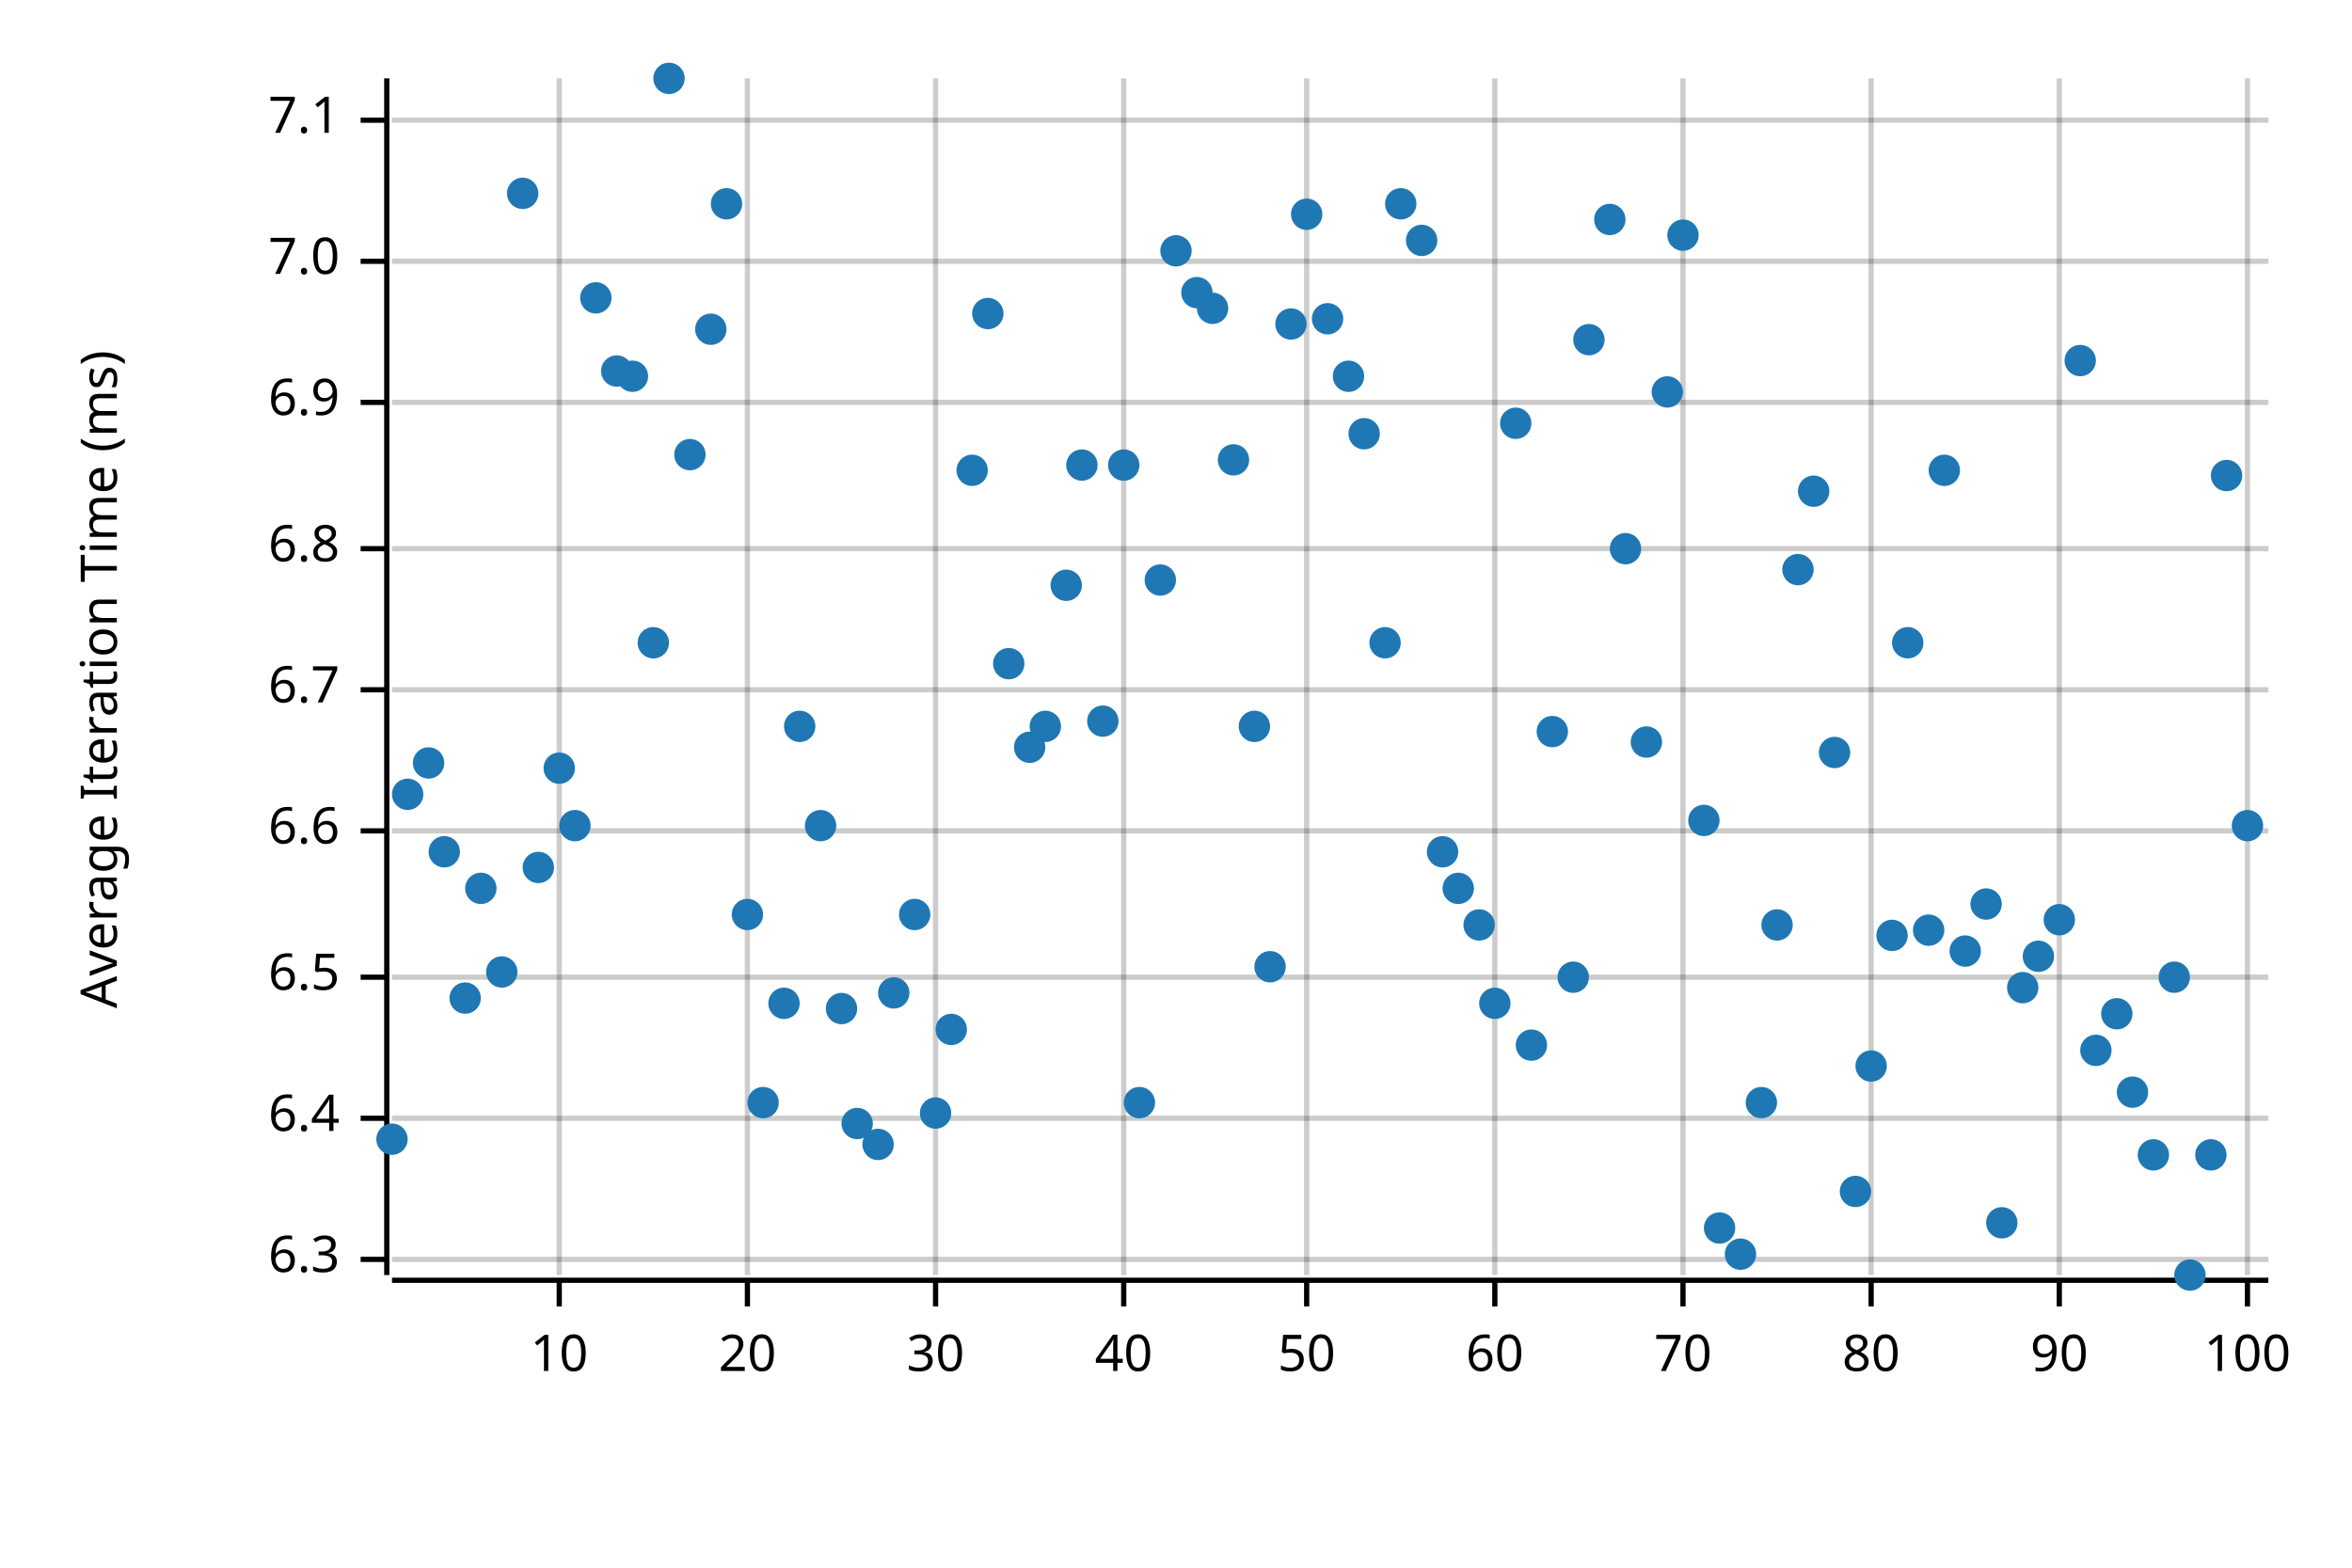
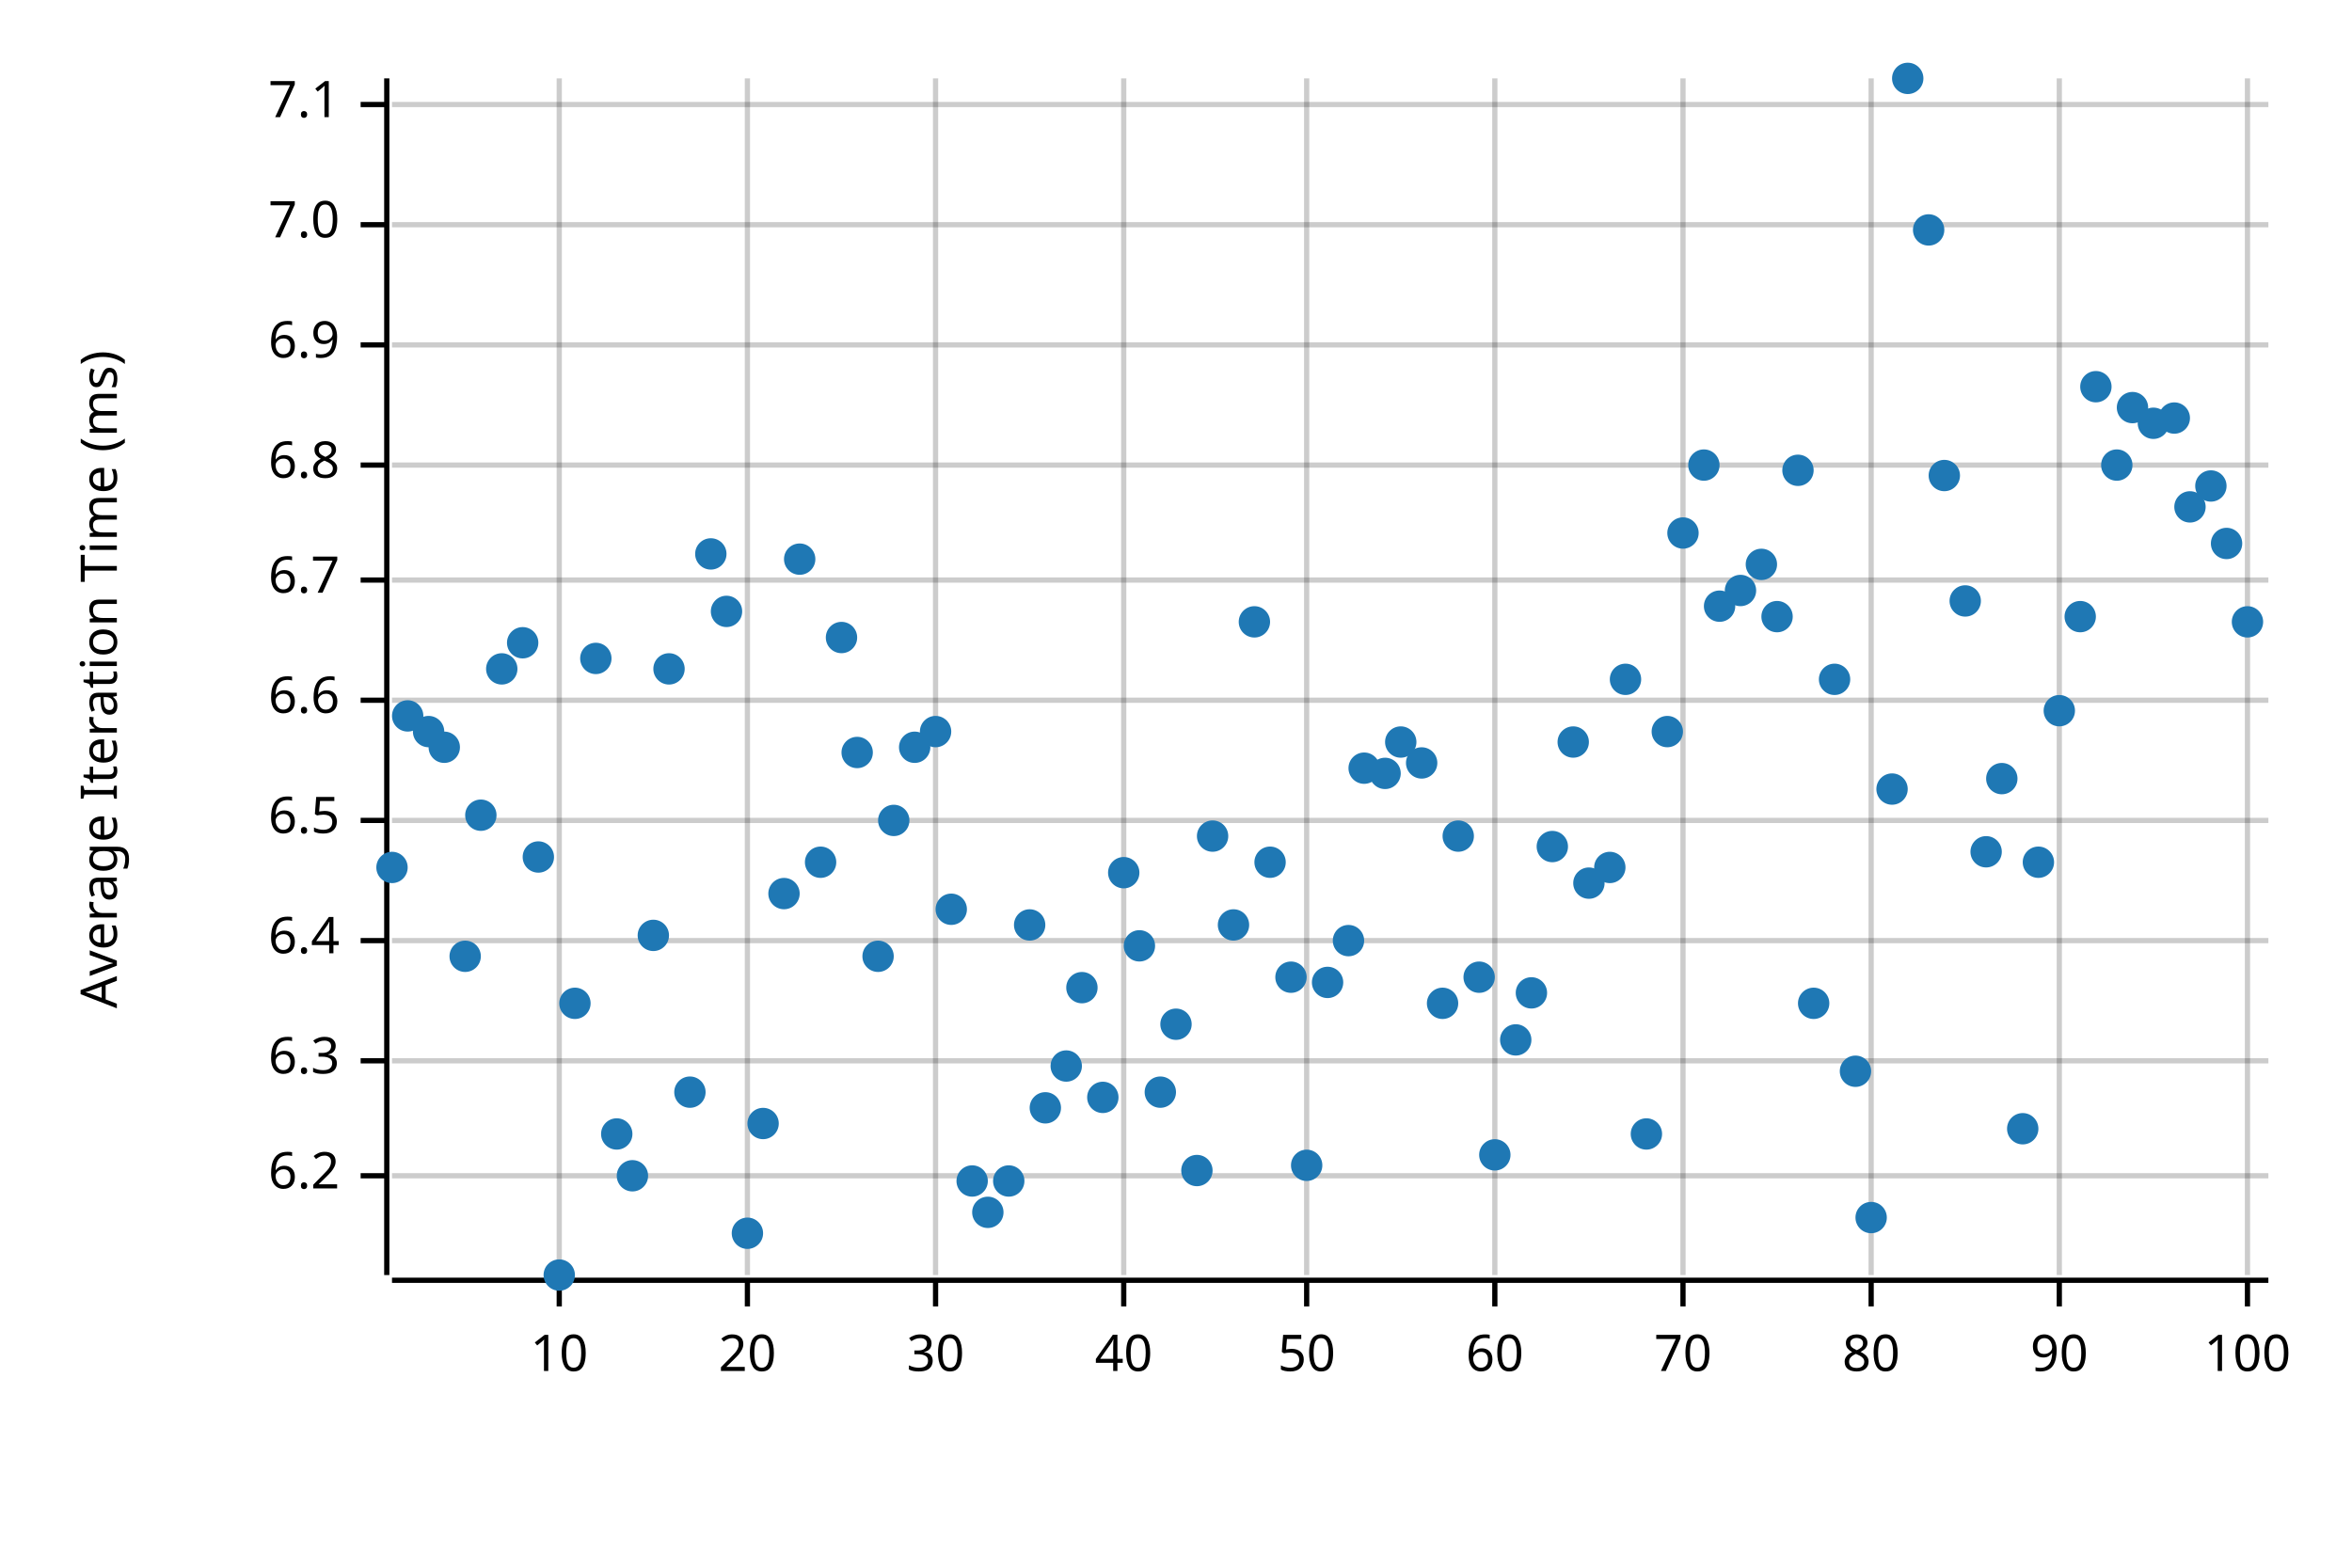
<svg xmlns="http://www.w3.org/2000/svg" width="450" height="300" viewBox="0 0 450 300">
  <text x="15" y="130" dy="0.76em" text-anchor="middle" font-family="sans-serif" font-size="9.677" opacity="1" fill="#000000" transform="rotate(270, 15, 130)">
Average Iteration Time (ms)
</text>
  <line opacity="0.2" stroke="#000000" stroke-width="1" x1="107" y1="244" x2="107" y2="15" />
  <line opacity="0.2" stroke="#000000" stroke-width="1" x1="143" y1="244" x2="143" y2="15" />
  <line opacity="0.2" stroke="#000000" stroke-width="1" x1="179" y1="244" x2="179" y2="15" />
  <line opacity="0.2" stroke="#000000" stroke-width="1" x1="215" y1="244" x2="215" y2="15" />
  <line opacity="0.2" stroke="#000000" stroke-width="1" x1="250" y1="244" x2="250" y2="15" />
  <line opacity="0.2" stroke="#000000" stroke-width="1" x1="286" y1="244" x2="286" y2="15" />
  <line opacity="0.2" stroke="#000000" stroke-width="1" x1="322" y1="244" x2="322" y2="15" />
  <line opacity="0.2" stroke="#000000" stroke-width="1" x1="358" y1="244" x2="358" y2="15" />
  <line opacity="0.2" stroke="#000000" stroke-width="1" x1="394" y1="244" x2="394" y2="15" />
  <line opacity="0.2" stroke="#000000" stroke-width="1" x1="430" y1="244" x2="430" y2="15" />
-   <line opacity="0.2" stroke="#000000" stroke-width="1" x1="75" y1="241" x2="434" y2="241" />
-   <line opacity="0.2" stroke="#000000" stroke-width="1" x1="75" y1="214" x2="434" y2="214" />
-   <line opacity="0.2" stroke="#000000" stroke-width="1" x1="75" y1="187" x2="434" y2="187" />
-   <line opacity="0.2" stroke="#000000" stroke-width="1" x1="75" y1="159" x2="434" y2="159" />
-   <line opacity="0.2" stroke="#000000" stroke-width="1" x1="75" y1="132" x2="434" y2="132" />
-   <line opacity="0.2" stroke="#000000" stroke-width="1" x1="75" y1="105" x2="434" y2="105" />
-   <line opacity="0.2" stroke="#000000" stroke-width="1" x1="75" y1="77" x2="434" y2="77" />
-   <line opacity="0.2" stroke="#000000" stroke-width="1" x1="75" y1="50" x2="434" y2="50" />
-   <line opacity="0.2" stroke="#000000" stroke-width="1" x1="75" y1="23" x2="434" y2="23" />
+   <line opacity="0.2" stroke="#000000" stroke-width="1" x1="75" y1="225" x2="434" y2="225" />
+   <line opacity="0.2" stroke="#000000" stroke-width="1" x1="75" y1="203" x2="434" y2="203" />
+   <line opacity="0.2" stroke="#000000" stroke-width="1" x1="75" y1="180" x2="434" y2="180" />
+   <line opacity="0.2" stroke="#000000" stroke-width="1" x1="75" y1="157" x2="434" y2="157" />
+   <line opacity="0.2" stroke="#000000" stroke-width="1" x1="75" y1="134" x2="434" y2="134" />
+   <line opacity="0.2" stroke="#000000" stroke-width="1" x1="75" y1="111" x2="434" y2="111" />
+   <line opacity="0.2" stroke="#000000" stroke-width="1" x1="75" y1="89" x2="434" y2="89" />
+   <line opacity="0.2" stroke="#000000" stroke-width="1" x1="75" y1="66" x2="434" y2="66" />
+   <line opacity="0.2" stroke="#000000" stroke-width="1" x1="75" y1="43" x2="434" y2="43" />
+   <line opacity="0.2" stroke="#000000" stroke-width="1" x1="75" y1="20" x2="434" y2="20" />
  <polyline fill="none" opacity="1" stroke="#000000" stroke-width="1" points="74,15 74,244 " />
-   <text x="65" y="241" dy="0.5ex" text-anchor="end" font-family="sans-serif" font-size="9.677" opacity="1" fill="#000000">
+   <text x="65" y="225" dy="0.5ex" text-anchor="end" font-family="sans-serif" font-size="9.677" opacity="1" fill="#000000">
+ 6.2
+ </text>
+   <polyline fill="none" opacity="1" stroke="#000000" stroke-width="1" points="69,225 74,225 " />
+   <text x="65" y="203" dy="0.5ex" text-anchor="end" font-family="sans-serif" font-size="9.677" opacity="1" fill="#000000">
6.3
</text>
-   <polyline fill="none" opacity="1" stroke="#000000" stroke-width="1" points="69,241 74,241 " />
-   <text x="65" y="214" dy="0.5ex" text-anchor="end" font-family="sans-serif" font-size="9.677" opacity="1" fill="#000000">
+   <polyline fill="none" opacity="1" stroke="#000000" stroke-width="1" points="69,203 74,203 " />
+   <text x="65" y="180" dy="0.5ex" text-anchor="end" font-family="sans-serif" font-size="9.677" opacity="1" fill="#000000">
6.4
</text>
-   <polyline fill="none" opacity="1" stroke="#000000" stroke-width="1" points="69,214 74,214 " />
-   <text x="65" y="187" dy="0.5ex" text-anchor="end" font-family="sans-serif" font-size="9.677" opacity="1" fill="#000000">
+   <polyline fill="none" opacity="1" stroke="#000000" stroke-width="1" points="69,180 74,180 " />
+   <text x="65" y="157" dy="0.5ex" text-anchor="end" font-family="sans-serif" font-size="9.677" opacity="1" fill="#000000">
6.5
</text>
-   <polyline fill="none" opacity="1" stroke="#000000" stroke-width="1" points="69,187 74,187 " />
-   <text x="65" y="159" dy="0.5ex" text-anchor="end" font-family="sans-serif" font-size="9.677" opacity="1" fill="#000000">
+   <polyline fill="none" opacity="1" stroke="#000000" stroke-width="1" points="69,157 74,157 " />
+   <text x="65" y="134" dy="0.5ex" text-anchor="end" font-family="sans-serif" font-size="9.677" opacity="1" fill="#000000">
6.6
</text>
-   <polyline fill="none" opacity="1" stroke="#000000" stroke-width="1" points="69,159 74,159 " />
-   <text x="65" y="132" dy="0.5ex" text-anchor="end" font-family="sans-serif" font-size="9.677" opacity="1" fill="#000000">
+   <polyline fill="none" opacity="1" stroke="#000000" stroke-width="1" points="69,134 74,134 " />
+   <text x="65" y="111" dy="0.5ex" text-anchor="end" font-family="sans-serif" font-size="9.677" opacity="1" fill="#000000">
6.7
</text>
-   <polyline fill="none" opacity="1" stroke="#000000" stroke-width="1" points="69,132 74,132 " />
-   <text x="65" y="105" dy="0.5ex" text-anchor="end" font-family="sans-serif" font-size="9.677" opacity="1" fill="#000000">
+   <polyline fill="none" opacity="1" stroke="#000000" stroke-width="1" points="69,111 74,111 " />
+   <text x="65" y="89" dy="0.5ex" text-anchor="end" font-family="sans-serif" font-size="9.677" opacity="1" fill="#000000">
6.8
</text>
-   <polyline fill="none" opacity="1" stroke="#000000" stroke-width="1" points="69,105 74,105 " />
-   <text x="65" y="77" dy="0.5ex" text-anchor="end" font-family="sans-serif" font-size="9.677" opacity="1" fill="#000000">
+   <polyline fill="none" opacity="1" stroke="#000000" stroke-width="1" points="69,89 74,89 " />
+   <text x="65" y="66" dy="0.5ex" text-anchor="end" font-family="sans-serif" font-size="9.677" opacity="1" fill="#000000">
6.9
</text>
-   <polyline fill="none" opacity="1" stroke="#000000" stroke-width="1" points="69,77 74,77 " />
-   <text x="65" y="50" dy="0.5ex" text-anchor="end" font-family="sans-serif" font-size="9.677" opacity="1" fill="#000000">
+   <polyline fill="none" opacity="1" stroke="#000000" stroke-width="1" points="69,66 74,66 " />
+   <text x="65" y="43" dy="0.5ex" text-anchor="end" font-family="sans-serif" font-size="9.677" opacity="1" fill="#000000">
7.0
</text>
-   <polyline fill="none" opacity="1" stroke="#000000" stroke-width="1" points="69,50 74,50 " />
-   <text x="65" y="23" dy="0.5ex" text-anchor="end" font-family="sans-serif" font-size="9.677" opacity="1" fill="#000000">
+   <polyline fill="none" opacity="1" stroke="#000000" stroke-width="1" points="69,43 74,43 " />
+   <text x="65" y="20" dy="0.5ex" text-anchor="end" font-family="sans-serif" font-size="9.677" opacity="1" fill="#000000">
7.1
</text>
-   <polyline fill="none" opacity="1" stroke="#000000" stroke-width="1" points="69,23 74,23 " />
+   <polyline fill="none" opacity="1" stroke="#000000" stroke-width="1" points="69,20 74,20 " />
  <polyline fill="none" opacity="1" stroke="#000000" stroke-width="1" points="75,245 434,245 " />
  <text x="107" y="255" dy="0.76em" text-anchor="middle" font-family="sans-serif" font-size="9.677" opacity="1" fill="#000000">
10
</text>
  <polyline fill="none" opacity="1" stroke="#000000" stroke-width="1" points="107,245 107,250 " />
  <text x="143" y="255" dy="0.76em" text-anchor="middle" font-family="sans-serif" font-size="9.677" opacity="1" fill="#000000">
20
</text>
  <polyline fill="none" opacity="1" stroke="#000000" stroke-width="1" points="143,245 143,250 " />
  <text x="179" y="255" dy="0.76em" text-anchor="middle" font-family="sans-serif" font-size="9.677" opacity="1" fill="#000000">
30
</text>
  <polyline fill="none" opacity="1" stroke="#000000" stroke-width="1" points="179,245 179,250 " />
  <text x="215" y="255" dy="0.76em" text-anchor="middle" font-family="sans-serif" font-size="9.677" opacity="1" fill="#000000">
40
</text>
  <polyline fill="none" opacity="1" stroke="#000000" stroke-width="1" points="215,245 215,250 " />
  <text x="250" y="255" dy="0.76em" text-anchor="middle" font-family="sans-serif" font-size="9.677" opacity="1" fill="#000000">
50
</text>
  <polyline fill="none" opacity="1" stroke="#000000" stroke-width="1" points="250,245 250,250 " />
  <text x="286" y="255" dy="0.76em" text-anchor="middle" font-family="sans-serif" font-size="9.677" opacity="1" fill="#000000">
60
</text>
  <polyline fill="none" opacity="1" stroke="#000000" stroke-width="1" points="286,245 286,250 " />
  <text x="322" y="255" dy="0.76em" text-anchor="middle" font-family="sans-serif" font-size="9.677" opacity="1" fill="#000000">
70
</text>
  <polyline fill="none" opacity="1" stroke="#000000" stroke-width="1" points="322,245 322,250 " />
  <text x="358" y="255" dy="0.76em" text-anchor="middle" font-family="sans-serif" font-size="9.677" opacity="1" fill="#000000">
80
</text>
  <polyline fill="none" opacity="1" stroke="#000000" stroke-width="1" points="358,245 358,250 " />
  <text x="394" y="255" dy="0.76em" text-anchor="middle" font-family="sans-serif" font-size="9.677" opacity="1" fill="#000000">
90
</text>
  <polyline fill="none" opacity="1" stroke="#000000" stroke-width="1" points="394,245 394,250 " />
  <text x="430" y="255" dy="0.76em" text-anchor="middle" font-family="sans-serif" font-size="9.677" opacity="1" fill="#000000">
100
</text>
  <polyline fill="none" opacity="1" stroke="#000000" stroke-width="1" points="430,245 430,250 " />
-   <circle cx="75" cy="218" r="3" opacity="1" fill="#1F78B4" stroke="none" stroke-width="1" />
-   <circle cx="78" cy="152" r="3" opacity="1" fill="#1F78B4" stroke="none" stroke-width="1" />
-   <circle cx="82" cy="146" r="3" opacity="1" fill="#1F78B4" stroke="none" stroke-width="1" />
-   <circle cx="85" cy="163" r="3" opacity="1" fill="#1F78B4" stroke="none" stroke-width="1" />
-   <circle cx="89" cy="191" r="3" opacity="1" fill="#1F78B4" stroke="none" stroke-width="1" />
-   <circle cx="92" cy="170" r="3" opacity="1" fill="#1F78B4" stroke="none" stroke-width="1" />
-   <circle cx="96" cy="186" r="3" opacity="1" fill="#1F78B4" stroke="none" stroke-width="1" />
-   <circle cx="100" cy="37" r="3" opacity="1" fill="#1F78B4" stroke="none" stroke-width="1" />
-   <circle cx="103" cy="166" r="3" opacity="1" fill="#1F78B4" stroke="none" stroke-width="1" />
-   <circle cx="107" cy="147" r="3" opacity="1" fill="#1F78B4" stroke="none" stroke-width="1" />
-   <circle cx="110" cy="158" r="3" opacity="1" fill="#1F78B4" stroke="none" stroke-width="1" />
-   <circle cx="114" cy="57" r="3" opacity="1" fill="#1F78B4" stroke="none" stroke-width="1" />
-   <circle cx="118" cy="71" r="3" opacity="1" fill="#1F78B4" stroke="none" stroke-width="1" />
-   <circle cx="121" cy="72" r="3" opacity="1" fill="#1F78B4" stroke="none" stroke-width="1" />
-   <circle cx="125" cy="123" r="3" opacity="1" fill="#1F78B4" stroke="none" stroke-width="1" />
-   <circle cx="128" cy="15" r="3" opacity="1" fill="#1F78B4" stroke="none" stroke-width="1" />
-   <circle cx="132" cy="87" r="3" opacity="1" fill="#1F78B4" stroke="none" stroke-width="1" />
-   <circle cx="136" cy="63" r="3" opacity="1" fill="#1F78B4" stroke="none" stroke-width="1" />
-   <circle cx="139" cy="39" r="3" opacity="1" fill="#1F78B4" stroke="none" stroke-width="1" />
-   <circle cx="143" cy="175" r="3" opacity="1" fill="#1F78B4" stroke="none" stroke-width="1" />
-   <circle cx="146" cy="211" r="3" opacity="1" fill="#1F78B4" stroke="none" stroke-width="1" />
-   <circle cx="150" cy="192" r="3" opacity="1" fill="#1F78B4" stroke="none" stroke-width="1" />
-   <circle cx="153" cy="139" r="3" opacity="1" fill="#1F78B4" stroke="none" stroke-width="1" />
-   <circle cx="157" cy="158" r="3" opacity="1" fill="#1F78B4" stroke="none" stroke-width="1" />
-   <circle cx="161" cy="193" r="3" opacity="1" fill="#1F78B4" stroke="none" stroke-width="1" />
-   <circle cx="164" cy="215" r="3" opacity="1" fill="#1F78B4" stroke="none" stroke-width="1" />
-   <circle cx="168" cy="219" r="3" opacity="1" fill="#1F78B4" stroke="none" stroke-width="1" />
-   <circle cx="171" cy="190" r="3" opacity="1" fill="#1F78B4" stroke="none" stroke-width="1" />
-   <circle cx="175" cy="175" r="3" opacity="1" fill="#1F78B4" stroke="none" stroke-width="1" />
-   <circle cx="179" cy="213" r="3" opacity="1" fill="#1F78B4" stroke="none" stroke-width="1" />
-   <circle cx="182" cy="197" r="3" opacity="1" fill="#1F78B4" stroke="none" stroke-width="1" />
-   <circle cx="186" cy="90" r="3" opacity="1" fill="#1F78B4" stroke="none" stroke-width="1" />
-   <circle cx="189" cy="60" r="3" opacity="1" fill="#1F78B4" stroke="none" stroke-width="1" />
-   <circle cx="193" cy="127" r="3" opacity="1" fill="#1F78B4" stroke="none" stroke-width="1" />
-   <circle cx="197" cy="143" r="3" opacity="1" fill="#1F78B4" stroke="none" stroke-width="1" />
-   <circle cx="200" cy="139" r="3" opacity="1" fill="#1F78B4" stroke="none" stroke-width="1" />
-   <circle cx="204" cy="112" r="3" opacity="1" fill="#1F78B4" stroke="none" stroke-width="1" />
-   <circle cx="207" cy="89" r="3" opacity="1" fill="#1F78B4" stroke="none" stroke-width="1" />
-   <circle cx="211" cy="138" r="3" opacity="1" fill="#1F78B4" stroke="none" stroke-width="1" />
-   <circle cx="215" cy="89" r="3" opacity="1" fill="#1F78B4" stroke="none" stroke-width="1" />
-   <circle cx="218" cy="211" r="3" opacity="1" fill="#1F78B4" stroke="none" stroke-width="1" />
-   <circle cx="222" cy="111" r="3" opacity="1" fill="#1F78B4" stroke="none" stroke-width="1" />
-   <circle cx="225" cy="48" r="3" opacity="1" fill="#1F78B4" stroke="none" stroke-width="1" />
-   <circle cx="229" cy="56" r="3" opacity="1" fill="#1F78B4" stroke="none" stroke-width="1" />
-   <circle cx="232" cy="59" r="3" opacity="1" fill="#1F78B4" stroke="none" stroke-width="1" />
-   <circle cx="236" cy="88" r="3" opacity="1" fill="#1F78B4" stroke="none" stroke-width="1" />
-   <circle cx="240" cy="139" r="3" opacity="1" fill="#1F78B4" stroke="none" stroke-width="1" />
-   <circle cx="243" cy="185" r="3" opacity="1" fill="#1F78B4" stroke="none" stroke-width="1" />
-   <circle cx="247" cy="62" r="3" opacity="1" fill="#1F78B4" stroke="none" stroke-width="1" />
-   <circle cx="250" cy="41" r="3" opacity="1" fill="#1F78B4" stroke="none" stroke-width="1" />
-   <circle cx="254" cy="61" r="3" opacity="1" fill="#1F78B4" stroke="none" stroke-width="1" />
-   <circle cx="258" cy="72" r="3" opacity="1" fill="#1F78B4" stroke="none" stroke-width="1" />
-   <circle cx="261" cy="83" r="3" opacity="1" fill="#1F78B4" stroke="none" stroke-width="1" />
-   <circle cx="265" cy="123" r="3" opacity="1" fill="#1F78B4" stroke="none" stroke-width="1" />
-   <circle cx="268" cy="39" r="3" opacity="1" fill="#1F78B4" stroke="none" stroke-width="1" />
-   <circle cx="272" cy="46" r="3" opacity="1" fill="#1F78B4" stroke="none" stroke-width="1" />
-   <circle cx="276" cy="163" r="3" opacity="1" fill="#1F78B4" stroke="none" stroke-width="1" />
-   <circle cx="279" cy="170" r="3" opacity="1" fill="#1F78B4" stroke="none" stroke-width="1" />
-   <circle cx="283" cy="177" r="3" opacity="1" fill="#1F78B4" stroke="none" stroke-width="1" />
-   <circle cx="286" cy="192" r="3" opacity="1" fill="#1F78B4" stroke="none" stroke-width="1" />
-   <circle cx="290" cy="81" r="3" opacity="1" fill="#1F78B4" stroke="none" stroke-width="1" />
-   <circle cx="293" cy="200" r="3" opacity="1" fill="#1F78B4" stroke="none" stroke-width="1" />
-   <circle cx="297" cy="140" r="3" opacity="1" fill="#1F78B4" stroke="none" stroke-width="1" />
-   <circle cx="301" cy="187" r="3" opacity="1" fill="#1F78B4" stroke="none" stroke-width="1" />
-   <circle cx="304" cy="65" r="3" opacity="1" fill="#1F78B4" stroke="none" stroke-width="1" />
-   <circle cx="308" cy="42" r="3" opacity="1" fill="#1F78B4" stroke="none" stroke-width="1" />
-   <circle cx="311" cy="105" r="3" opacity="1" fill="#1F78B4" stroke="none" stroke-width="1" />
-   <circle cx="315" cy="142" r="3" opacity="1" fill="#1F78B4" stroke="none" stroke-width="1" />
-   <circle cx="319" cy="75" r="3" opacity="1" fill="#1F78B4" stroke="none" stroke-width="1" />
-   <circle cx="322" cy="45" r="3" opacity="1" fill="#1F78B4" stroke="none" stroke-width="1" />
-   <circle cx="326" cy="157" r="3" opacity="1" fill="#1F78B4" stroke="none" stroke-width="1" />
-   <circle cx="329" cy="235" r="3" opacity="1" fill="#1F78B4" stroke="none" stroke-width="1" />
-   <circle cx="333" cy="240" r="3" opacity="1" fill="#1F78B4" stroke="none" stroke-width="1" />
-   <circle cx="337" cy="211" r="3" opacity="1" fill="#1F78B4" stroke="none" stroke-width="1" />
-   <circle cx="340" cy="177" r="3" opacity="1" fill="#1F78B4" stroke="none" stroke-width="1" />
-   <circle cx="344" cy="109" r="3" opacity="1" fill="#1F78B4" stroke="none" stroke-width="1" />
-   <circle cx="347" cy="94" r="3" opacity="1" fill="#1F78B4" stroke="none" stroke-width="1" />
-   <circle cx="351" cy="144" r="3" opacity="1" fill="#1F78B4" stroke="none" stroke-width="1" />
-   <circle cx="355" cy="228" r="3" opacity="1" fill="#1F78B4" stroke="none" stroke-width="1" />
-   <circle cx="358" cy="204" r="3" opacity="1" fill="#1F78B4" stroke="none" stroke-width="1" />
-   <circle cx="362" cy="179" r="3" opacity="1" fill="#1F78B4" stroke="none" stroke-width="1" />
-   <circle cx="365" cy="123" r="3" opacity="1" fill="#1F78B4" stroke="none" stroke-width="1" />
-   <circle cx="369" cy="178" r="3" opacity="1" fill="#1F78B4" stroke="none" stroke-width="1" />
-   <circle cx="372" cy="90" r="3" opacity="1" fill="#1F78B4" stroke="none" stroke-width="1" />
-   <circle cx="376" cy="182" r="3" opacity="1" fill="#1F78B4" stroke="none" stroke-width="1" />
-   <circle cx="380" cy="173" r="3" opacity="1" fill="#1F78B4" stroke="none" stroke-width="1" />
-   <circle cx="383" cy="234" r="3" opacity="1" fill="#1F78B4" stroke="none" stroke-width="1" />
-   <circle cx="387" cy="189" r="3" opacity="1" fill="#1F78B4" stroke="none" stroke-width="1" />
-   <circle cx="390" cy="183" r="3" opacity="1" fill="#1F78B4" stroke="none" stroke-width="1" />
-   <circle cx="394" cy="176" r="3" opacity="1" fill="#1F78B4" stroke="none" stroke-width="1" />
-   <circle cx="398" cy="69" r="3" opacity="1" fill="#1F78B4" stroke="none" stroke-width="1" />
-   <circle cx="401" cy="201" r="3" opacity="1" fill="#1F78B4" stroke="none" stroke-width="1" />
-   <circle cx="405" cy="194" r="3" opacity="1" fill="#1F78B4" stroke="none" stroke-width="1" />
-   <circle cx="408" cy="209" r="3" opacity="1" fill="#1F78B4" stroke="none" stroke-width="1" />
-   <circle cx="412" cy="221" r="3" opacity="1" fill="#1F78B4" stroke="none" stroke-width="1" />
-   <circle cx="416" cy="187" r="3" opacity="1" fill="#1F78B4" stroke="none" stroke-width="1" />
-   <circle cx="419" cy="244" r="3" opacity="1" fill="#1F78B4" stroke="none" stroke-width="1" />
-   <circle cx="423" cy="221" r="3" opacity="1" fill="#1F78B4" stroke="none" stroke-width="1" />
-   <circle cx="426" cy="91" r="3" opacity="1" fill="#1F78B4" stroke="none" stroke-width="1" />
-   <circle cx="430" cy="158" r="3" opacity="1" fill="#1F78B4" stroke="none" stroke-width="1" />
+   <circle cx="75" cy="166" r="3" opacity="1" fill="#1F78B4" stroke="none" stroke-width="1" />
+   <circle cx="78" cy="137" r="3" opacity="1" fill="#1F78B4" stroke="none" stroke-width="1" />
+   <circle cx="82" cy="140" r="3" opacity="1" fill="#1F78B4" stroke="none" stroke-width="1" />
+   <circle cx="85" cy="143" r="3" opacity="1" fill="#1F78B4" stroke="none" stroke-width="1" />
+   <circle cx="89" cy="183" r="3" opacity="1" fill="#1F78B4" stroke="none" stroke-width="1" />
+   <circle cx="92" cy="156" r="3" opacity="1" fill="#1F78B4" stroke="none" stroke-width="1" />
+   <circle cx="96" cy="128" r="3" opacity="1" fill="#1F78B4" stroke="none" stroke-width="1" />
+   <circle cx="100" cy="123" r="3" opacity="1" fill="#1F78B4" stroke="none" stroke-width="1" />
+   <circle cx="103" cy="164" r="3" opacity="1" fill="#1F78B4" stroke="none" stroke-width="1" />
+   <circle cx="107" cy="244" r="3" opacity="1" fill="#1F78B4" stroke="none" stroke-width="1" />
+   <circle cx="110" cy="192" r="3" opacity="1" fill="#1F78B4" stroke="none" stroke-width="1" />
+   <circle cx="114" cy="126" r="3" opacity="1" fill="#1F78B4" stroke="none" stroke-width="1" />
+   <circle cx="118" cy="217" r="3" opacity="1" fill="#1F78B4" stroke="none" stroke-width="1" />
+   <circle cx="121" cy="225" r="3" opacity="1" fill="#1F78B4" stroke="none" stroke-width="1" />
+   <circle cx="125" cy="179" r="3" opacity="1" fill="#1F78B4" stroke="none" stroke-width="1" />
+   <circle cx="128" cy="128" r="3" opacity="1" fill="#1F78B4" stroke="none" stroke-width="1" />
+   <circle cx="132" cy="209" r="3" opacity="1" fill="#1F78B4" stroke="none" stroke-width="1" />
+   <circle cx="136" cy="106" r="3" opacity="1" fill="#1F78B4" stroke="none" stroke-width="1" />
+   <circle cx="139" cy="117" r="3" opacity="1" fill="#1F78B4" stroke="none" stroke-width="1" />
+   <circle cx="143" cy="236" r="3" opacity="1" fill="#1F78B4" stroke="none" stroke-width="1" />
+   <circle cx="146" cy="215" r="3" opacity="1" fill="#1F78B4" stroke="none" stroke-width="1" />
+   <circle cx="150" cy="171" r="3" opacity="1" fill="#1F78B4" stroke="none" stroke-width="1" />
+   <circle cx="153" cy="107" r="3" opacity="1" fill="#1F78B4" stroke="none" stroke-width="1" />
+   <circle cx="157" cy="165" r="3" opacity="1" fill="#1F78B4" stroke="none" stroke-width="1" />
+   <circle cx="161" cy="122" r="3" opacity="1" fill="#1F78B4" stroke="none" stroke-width="1" />
+   <circle cx="164" cy="144" r="3" opacity="1" fill="#1F78B4" stroke="none" stroke-width="1" />
+   <circle cx="168" cy="183" r="3" opacity="1" fill="#1F78B4" stroke="none" stroke-width="1" />
+   <circle cx="171" cy="157" r="3" opacity="1" fill="#1F78B4" stroke="none" stroke-width="1" />
+   <circle cx="175" cy="143" r="3" opacity="1" fill="#1F78B4" stroke="none" stroke-width="1" />
+   <circle cx="179" cy="140" r="3" opacity="1" fill="#1F78B4" stroke="none" stroke-width="1" />
+   <circle cx="182" cy="174" r="3" opacity="1" fill="#1F78B4" stroke="none" stroke-width="1" />
+   <circle cx="186" cy="226" r="3" opacity="1" fill="#1F78B4" stroke="none" stroke-width="1" />
+   <circle cx="189" cy="232" r="3" opacity="1" fill="#1F78B4" stroke="none" stroke-width="1" />
+   <circle cx="193" cy="226" r="3" opacity="1" fill="#1F78B4" stroke="none" stroke-width="1" />
+   <circle cx="197" cy="177" r="3" opacity="1" fill="#1F78B4" stroke="none" stroke-width="1" />
+   <circle cx="200" cy="212" r="3" opacity="1" fill="#1F78B4" stroke="none" stroke-width="1" />
+   <circle cx="204" cy="204" r="3" opacity="1" fill="#1F78B4" stroke="none" stroke-width="1" />
+   <circle cx="207" cy="189" r="3" opacity="1" fill="#1F78B4" stroke="none" stroke-width="1" />
+   <circle cx="211" cy="210" r="3" opacity="1" fill="#1F78B4" stroke="none" stroke-width="1" />
+   <circle cx="215" cy="167" r="3" opacity="1" fill="#1F78B4" stroke="none" stroke-width="1" />
+   <circle cx="218" cy="181" r="3" opacity="1" fill="#1F78B4" stroke="none" stroke-width="1" />
+   <circle cx="222" cy="209" r="3" opacity="1" fill="#1F78B4" stroke="none" stroke-width="1" />
+   <circle cx="225" cy="196" r="3" opacity="1" fill="#1F78B4" stroke="none" stroke-width="1" />
+   <circle cx="229" cy="224" r="3" opacity="1" fill="#1F78B4" stroke="none" stroke-width="1" />
+   <circle cx="232" cy="160" r="3" opacity="1" fill="#1F78B4" stroke="none" stroke-width="1" />
+   <circle cx="236" cy="177" r="3" opacity="1" fill="#1F78B4" stroke="none" stroke-width="1" />
+   <circle cx="240" cy="119" r="3" opacity="1" fill="#1F78B4" stroke="none" stroke-width="1" />
+   <circle cx="243" cy="165" r="3" opacity="1" fill="#1F78B4" stroke="none" stroke-width="1" />
+   <circle cx="247" cy="187" r="3" opacity="1" fill="#1F78B4" stroke="none" stroke-width="1" />
+   <circle cx="250" cy="223" r="3" opacity="1" fill="#1F78B4" stroke="none" stroke-width="1" />
+   <circle cx="254" cy="188" r="3" opacity="1" fill="#1F78B4" stroke="none" stroke-width="1" />
+   <circle cx="258" cy="180" r="3" opacity="1" fill="#1F78B4" stroke="none" stroke-width="1" />
+   <circle cx="261" cy="147" r="3" opacity="1" fill="#1F78B4" stroke="none" stroke-width="1" />
+   <circle cx="265" cy="148" r="3" opacity="1" fill="#1F78B4" stroke="none" stroke-width="1" />
+   <circle cx="268" cy="142" r="3" opacity="1" fill="#1F78B4" stroke="none" stroke-width="1" />
+   <circle cx="272" cy="146" r="3" opacity="1" fill="#1F78B4" stroke="none" stroke-width="1" />
+   <circle cx="276" cy="192" r="3" opacity="1" fill="#1F78B4" stroke="none" stroke-width="1" />
+   <circle cx="279" cy="160" r="3" opacity="1" fill="#1F78B4" stroke="none" stroke-width="1" />
+   <circle cx="283" cy="187" r="3" opacity="1" fill="#1F78B4" stroke="none" stroke-width="1" />
+   <circle cx="286" cy="221" r="3" opacity="1" fill="#1F78B4" stroke="none" stroke-width="1" />
+   <circle cx="290" cy="199" r="3" opacity="1" fill="#1F78B4" stroke="none" stroke-width="1" />
+   <circle cx="293" cy="190" r="3" opacity="1" fill="#1F78B4" stroke="none" stroke-width="1" />
+   <circle cx="297" cy="162" r="3" opacity="1" fill="#1F78B4" stroke="none" stroke-width="1" />
+   <circle cx="301" cy="142" r="3" opacity="1" fill="#1F78B4" stroke="none" stroke-width="1" />
+   <circle cx="304" cy="169" r="3" opacity="1" fill="#1F78B4" stroke="none" stroke-width="1" />
+   <circle cx="308" cy="166" r="3" opacity="1" fill="#1F78B4" stroke="none" stroke-width="1" />
+   <circle cx="311" cy="130" r="3" opacity="1" fill="#1F78B4" stroke="none" stroke-width="1" />
+   <circle cx="315" cy="217" r="3" opacity="1" fill="#1F78B4" stroke="none" stroke-width="1" />
+   <circle cx="319" cy="140" r="3" opacity="1" fill="#1F78B4" stroke="none" stroke-width="1" />
+   <circle cx="322" cy="102" r="3" opacity="1" fill="#1F78B4" stroke="none" stroke-width="1" />
+   <circle cx="326" cy="89" r="3" opacity="1" fill="#1F78B4" stroke="none" stroke-width="1" />
+   <circle cx="329" cy="116" r="3" opacity="1" fill="#1F78B4" stroke="none" stroke-width="1" />
+   <circle cx="333" cy="113" r="3" opacity="1" fill="#1F78B4" stroke="none" stroke-width="1" />
+   <circle cx="337" cy="108" r="3" opacity="1" fill="#1F78B4" stroke="none" stroke-width="1" />
+   <circle cx="340" cy="118" r="3" opacity="1" fill="#1F78B4" stroke="none" stroke-width="1" />
+   <circle cx="344" cy="90" r="3" opacity="1" fill="#1F78B4" stroke="none" stroke-width="1" />
+   <circle cx="347" cy="192" r="3" opacity="1" fill="#1F78B4" stroke="none" stroke-width="1" />
+   <circle cx="351" cy="130" r="3" opacity="1" fill="#1F78B4" stroke="none" stroke-width="1" />
+   <circle cx="355" cy="205" r="3" opacity="1" fill="#1F78B4" stroke="none" stroke-width="1" />
+   <circle cx="358" cy="233" r="3" opacity="1" fill="#1F78B4" stroke="none" stroke-width="1" />
+   <circle cx="362" cy="151" r="3" opacity="1" fill="#1F78B4" stroke="none" stroke-width="1" />
+   <circle cx="365" cy="15" r="3" opacity="1" fill="#1F78B4" stroke="none" stroke-width="1" />
+   <circle cx="369" cy="44" r="3" opacity="1" fill="#1F78B4" stroke="none" stroke-width="1" />
+   <circle cx="372" cy="91" r="3" opacity="1" fill="#1F78B4" stroke="none" stroke-width="1" />
+   <circle cx="376" cy="115" r="3" opacity="1" fill="#1F78B4" stroke="none" stroke-width="1" />
+   <circle cx="380" cy="163" r="3" opacity="1" fill="#1F78B4" stroke="none" stroke-width="1" />
+   <circle cx="383" cy="149" r="3" opacity="1" fill="#1F78B4" stroke="none" stroke-width="1" />
+   <circle cx="387" cy="216" r="3" opacity="1" fill="#1F78B4" stroke="none" stroke-width="1" />
+   <circle cx="390" cy="165" r="3" opacity="1" fill="#1F78B4" stroke="none" stroke-width="1" />
+   <circle cx="394" cy="136" r="3" opacity="1" fill="#1F78B4" stroke="none" stroke-width="1" />
+   <circle cx="398" cy="118" r="3" opacity="1" fill="#1F78B4" stroke="none" stroke-width="1" />
+   <circle cx="401" cy="74" r="3" opacity="1" fill="#1F78B4" stroke="none" stroke-width="1" />
+   <circle cx="405" cy="89" r="3" opacity="1" fill="#1F78B4" stroke="none" stroke-width="1" />
+   <circle cx="408" cy="78" r="3" opacity="1" fill="#1F78B4" stroke="none" stroke-width="1" />
+   <circle cx="412" cy="81" r="3" opacity="1" fill="#1F78B4" stroke="none" stroke-width="1" />
+   <circle cx="416" cy="80" r="3" opacity="1" fill="#1F78B4" stroke="none" stroke-width="1" />
+   <circle cx="419" cy="97" r="3" opacity="1" fill="#1F78B4" stroke="none" stroke-width="1" />
+   <circle cx="423" cy="93" r="3" opacity="1" fill="#1F78B4" stroke="none" stroke-width="1" />
+   <circle cx="426" cy="104" r="3" opacity="1" fill="#1F78B4" stroke="none" stroke-width="1" />
+   <circle cx="430" cy="119" r="3" opacity="1" fill="#1F78B4" stroke="none" stroke-width="1" />
</svg>
